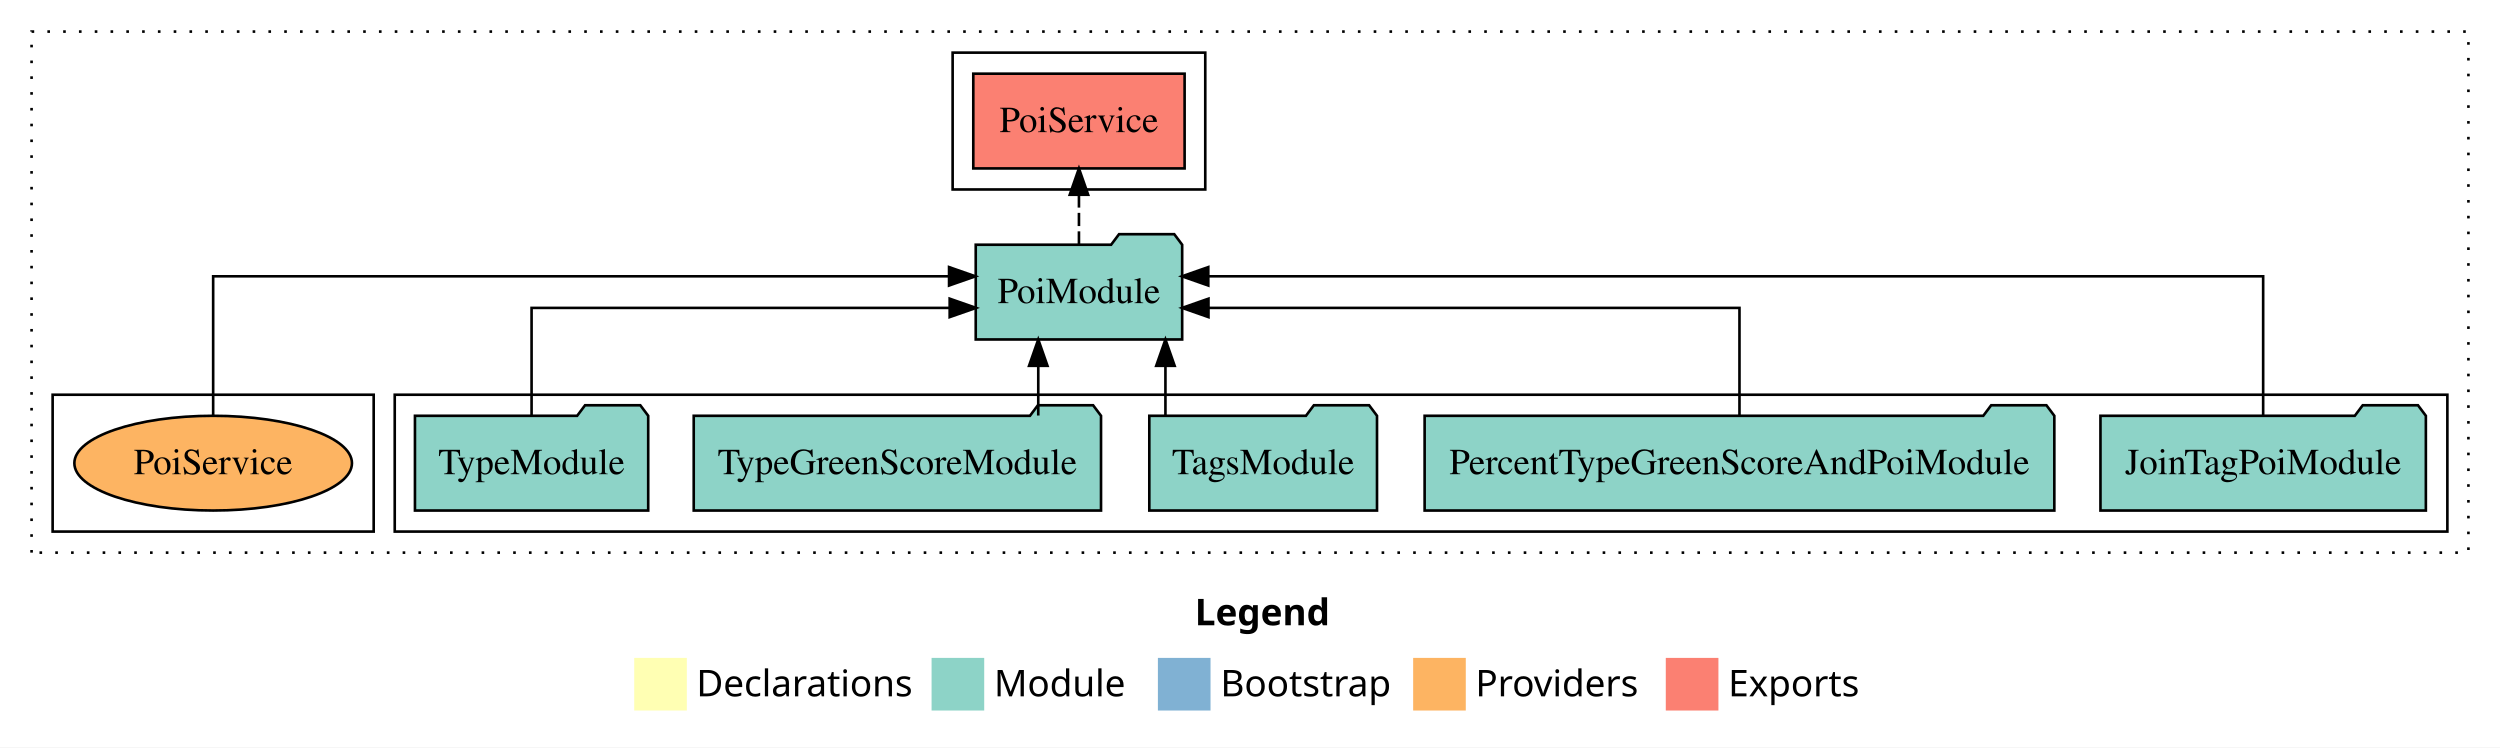
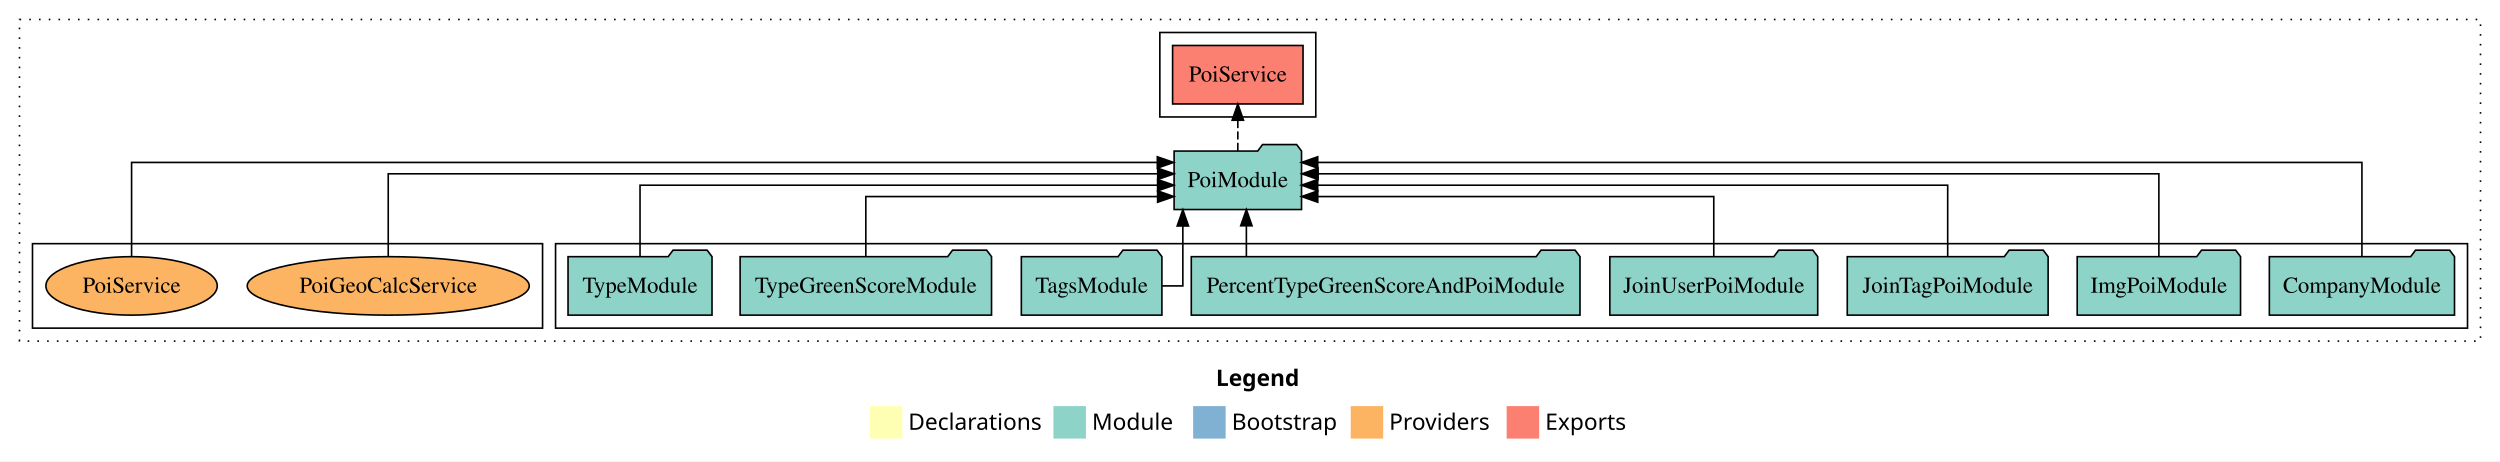
- <svg xmlns="http://www.w3.org/2000/svg" width="950pt" height="284pt" viewBox="0.00 0.00 950.00 284.00">
+ <svg xmlns="http://www.w3.org/2000/svg" width="1539pt" height="284pt" viewBox="0.00 0.00 1539.00 284.00">
  <g id="graph0" class="graph" transform="scale(1 1) rotate(0) translate(4 280)">
-     <polygon fill="#ffffff" stroke="transparent" points="-4,4 -4,-280 946,-280 946,4 -4,4" />
-     <text text-anchor="start" x="450.009" y="-42.4" font-family="sans-serif" font-weight="bold" font-size="14.00" fill="#000000">Legend</text>
-     <polygon fill="#ffffb3" stroke="transparent" points="237,-10 237,-30 257,-30 257,-10 237,-10" />
-     <text text-anchor="start" x="260.629" y="-15.4" font-family="sans-serif" font-size="14.00" fill="#000000">  Declarations</text>
-     <polygon fill="#8dd3c7" stroke="transparent" points="350,-10 350,-30 370,-30 370,-10 350,-10" />
-     <text text-anchor="start" x="373.725" y="-15.4" font-family="sans-serif" font-size="14.00" fill="#000000">  Module</text>
-     <polygon fill="#80b1d3" stroke="transparent" points="436,-10 436,-30 456,-30 456,-10 436,-10" />
-     <text text-anchor="start" x="459.781" y="-15.4" font-family="sans-serif" font-size="14.00" fill="#000000">  Bootstrap</text>
-     <polygon fill="#fdb462" stroke="transparent" points="533,-10 533,-30 553,-30 553,-10 533,-10" />
-     <text text-anchor="start" x="556.673" y="-15.4" font-family="sans-serif" font-size="14.00" fill="#000000">  Providers</text>
-     <polygon fill="#fb8072" stroke="transparent" points="629,-10 629,-30 649,-30 649,-10 629,-10" />
-     <text text-anchor="start" x="652.726" y="-15.4" font-family="sans-serif" font-size="14.00" fill="#000000">  Exports</text>
+     <polygon fill="#ffffff" stroke="transparent" points="-4,4 -4,-280 1535,-280 1535,4 -4,4" />
+     <text text-anchor="start" x="744.509" y="-42.4" font-family="sans-serif" font-weight="bold" font-size="14.00" fill="#000000">Legend</text>
+     <polygon fill="#ffffb3" stroke="transparent" points="531.5,-10 531.5,-30 551.5,-30 551.5,-10 531.5,-10" />
+     <text text-anchor="start" x="555.129" y="-15.4" font-family="sans-serif" font-size="14.00" fill="#000000">  Declarations</text>
+     <polygon fill="#8dd3c7" stroke="transparent" points="644.5,-10 644.5,-30 664.5,-30 664.5,-10 644.5,-10" />
+     <text text-anchor="start" x="668.225" y="-15.4" font-family="sans-serif" font-size="14.00" fill="#000000">  Module</text>
+     <polygon fill="#80b1d3" stroke="transparent" points="730.5,-10 730.5,-30 750.5,-30 750.5,-10 730.5,-10" />
+     <text text-anchor="start" x="754.281" y="-15.4" font-family="sans-serif" font-size="14.00" fill="#000000">  Bootstrap</text>
+     <polygon fill="#fdb462" stroke="transparent" points="827.5,-10 827.5,-30 847.5,-30 847.5,-10 827.5,-10" />
+     <text text-anchor="start" x="851.173" y="-15.4" font-family="sans-serif" font-size="14.00" fill="#000000">  Providers</text>
+     <polygon fill="#fb8072" stroke="transparent" points="923.5,-10 923.5,-30 943.5,-30 943.5,-10 923.5,-10" />
+     <text text-anchor="start" x="947.226" y="-15.4" font-family="sans-serif" font-size="14.00" fill="#000000">  Exports</text>
    <g id="clust1" class="cluster">
-       <polygon fill="none" stroke="#000000" stroke-dasharray="1,5" points="8,-70 8,-268 934,-268 934,-70 8,-70" />
+       <polygon fill="none" stroke="#000000" stroke-dasharray="1,5" points="8,-70 8,-268 1523,-268 1523,-70 8,-70" />
    </g>
    <g id="clust3" class="cluster">
-       <polygon fill="none" stroke="#000000" points="146,-78 146,-130 926,-130 926,-78 146,-78" />
+       <polygon fill="none" stroke="#000000" points="338,-78 338,-130 1515,-130 1515,-78 338,-78" />
    </g>
    <g id="clust4" class="cluster">
-       <polygon fill="none" stroke="#000000" points="358,-208 358,-260 454,-260 454,-208 358,-208" />
+       <polygon fill="none" stroke="#000000" points="710,-208 710,-260 806,-260 806,-208 710,-208" />
    </g>
    <g id="clust6" class="cluster">
-       <polygon fill="none" stroke="#000000" points="16,-78 16,-130 138,-130 138,-78 16,-78" />
+       <polygon fill="none" stroke="#000000" points="16,-78 16,-130 330,-130 330,-78 16,-78" />
    </g>
    <g id="node1" class="node">
-       <polygon fill="#8dd3c7" stroke="#000000" points="917.826,-122 914.826,-126 893.826,-126 890.826,-122 794.174,-122 794.174,-86 917.826,-86 917.826,-122" />
-       <text text-anchor="middle" x="856" y="-99.8" font-family="Times,serif" font-size="14.00" fill="#000000">JoinTagPoiModule</text>
+       <polygon fill="#8dd3c7" stroke="#000000" points="1506.992,-122 1503.992,-126 1482.992,-126 1479.992,-122 1393.008,-122 1393.008,-86 1506.992,-86 1506.992,-122" />
+       <text text-anchor="middle" x="1450" y="-99.8" font-family="Times,serif" font-size="14.00" fill="#000000">CompanyModule</text>
+     </g>
+     <g id="node9" class="node">
+       <polygon fill="#8dd3c7" stroke="#000000" points="797.223,-187 794.223,-191 773.223,-191 770.223,-187 718.777,-187 718.777,-151 797.223,-151 797.223,-187" />
+       <text text-anchor="middle" x="758" y="-164.8" font-family="Times,serif" font-size="14.00" fill="#000000">PoiModule</text>
+     </g>
+     <g id="edge1" class="edge">
+       <path fill="none" stroke="#000000" d="M1450,-122.011C1450,-144.485 1450,-180 1450,-180 1450,-180 807.188,-180 807.188,-180" />
+       <polygon fill="#000000" stroke="#000000" points="807.188,-176.5 797.188,-180 807.188,-183.5 807.188,-176.5" />
+     </g>
+     <g id="node2" class="node">
+       <polygon fill="#8dd3c7" stroke="#000000" points="1375.274,-122 1372.274,-126 1351.274,-126 1348.274,-122 1274.726,-122 1274.726,-86 1375.274,-86 1375.274,-122" />
+       <text text-anchor="middle" x="1325" y="-99.8" font-family="Times,serif" font-size="14.00" fill="#000000">ImgPoiModule</text>
+     </g>
+     <g id="edge2" class="edge">
+       <path fill="none" stroke="#000000" d="M1325,-122.129C1325,-142.572 1325,-173 1325,-173 1325,-173 807.42,-173 807.42,-173" />
+       <polygon fill="#000000" stroke="#000000" points="807.42,-169.5 797.42,-173 807.42,-176.5 807.42,-169.5" />
+     </g>
+     <g id="node3" class="node">
+       <polygon fill="#8dd3c7" stroke="#000000" points="1256.826,-122 1253.826,-126 1232.826,-126 1229.826,-122 1133.174,-122 1133.174,-86 1256.826,-86 1256.826,-122" />
+       <text text-anchor="middle" x="1195" y="-99.8" font-family="Times,serif" font-size="14.00" fill="#000000">JoinTagPoiModule</text>
+     </g>
+     <g id="edge3" class="edge">
+       <path fill="none" stroke="#000000" d="M1195,-122.267C1195,-140.555 1195,-166 1195,-166 1195,-166 807.165,-166 807.165,-166" />
+       <polygon fill="#000000" stroke="#000000" points="807.165,-162.5 797.165,-166 807.165,-169.5 807.165,-162.5" />
+     </g>
+     <g id="node4" class="node">
+       <polygon fill="#8dd3c7" stroke="#000000" points="1114.985,-122 1111.985,-126 1090.985,-126 1087.985,-122 987.015,-122 987.015,-86 1114.985,-86 1114.985,-122" />
+       <text text-anchor="middle" x="1051" y="-99.8" font-family="Times,serif" font-size="14.00" fill="#000000">JoinUserPoiModule</text>
+     </g>
+     <g id="edge4" class="edge">
+       <path fill="none" stroke="#000000" d="M1051,-122.009C1051,-138.049 1051,-159 1051,-159 1051,-159 807.211,-159 807.211,-159" />
+       <polygon fill="#000000" stroke="#000000" points="807.211,-155.5 797.211,-159 807.211,-162.5 807.211,-155.5" />
+     </g>
+     <g id="node5" class="node">
+       <polygon fill="#8dd3c7" stroke="#000000" points="968.643,-122 965.643,-126 944.643,-126 941.643,-122 729.357,-122 729.357,-86 968.643,-86 968.643,-122" />
+       <text text-anchor="middle" x="849" y="-99.8" font-family="Times,serif" font-size="14.00" fill="#000000">PercentTypeGreenScoreAndPoiModule</text>
+     </g>
+     <g id="edge5" class="edge">
+       <path fill="none" stroke="#000000" d="M763.27,-122.106C763.27,-122.106 763.27,-140.991 763.27,-140.991" />
+       <polygon fill="#000000" stroke="#000000" points="759.77,-140.991 763.27,-150.991 766.77,-140.991 759.77,-140.991" />
    </g>
    <g id="node6" class="node">
-       <polygon fill="#8dd3c7" stroke="#000000" points="445.223,-187 442.223,-191 421.223,-191 418.223,-187 366.777,-187 366.777,-151 445.223,-151 445.223,-187" />
-       <text text-anchor="middle" x="406" y="-164.8" font-family="Times,serif" font-size="14.00" fill="#000000">PoiModule</text>
+       <polygon fill="#8dd3c7" stroke="#000000" points="711.262,-122 708.262,-126 687.262,-126 684.262,-122 624.738,-122 624.738,-86 711.262,-86 711.262,-122" />
+       <text text-anchor="middle" x="668" y="-99.8" font-family="Times,serif" font-size="14.00" fill="#000000">TagsModule</text>
    </g>
-     <g id="edge1" class="edge">
-       <path fill="none" stroke="#000000" d="M856,-122.284C856,-143.321 856,-175 856,-175 856,-175 455.147,-175 455.147,-175" />
-       <polygon fill="#000000" stroke="#000000" points="455.147,-171.5 445.147,-175 455.147,-178.5 455.147,-171.5" />
-     </g>
-     <g id="node2" class="node">
-       <polygon fill="#8dd3c7" stroke="#000000" points="776.643,-122 773.643,-126 752.643,-126 749.643,-122 537.357,-122 537.357,-86 776.643,-86 776.643,-122" />
-       <text text-anchor="middle" x="657" y="-99.8" font-family="Times,serif" font-size="14.00" fill="#000000">PercentTypeGreenScoreAndPoiModule</text>
-     </g>
-     <g id="edge2" class="edge">
-       <path fill="none" stroke="#000000" d="M657,-122.022C657,-139.373 657,-163 657,-163 657,-163 455.219,-163 455.219,-163" />
-       <polygon fill="#000000" stroke="#000000" points="455.219,-159.5 445.219,-163 455.219,-166.5 455.219,-159.5" />
-     </g>
-     <g id="node3" class="node">
-       <polygon fill="#8dd3c7" stroke="#000000" points="519.262,-122 516.262,-126 495.262,-126 492.262,-122 432.738,-122 432.738,-86 519.262,-86 519.262,-122" />
-       <text text-anchor="middle" x="476" y="-99.8" font-family="Times,serif" font-size="14.00" fill="#000000">TagsModule</text>
-     </g>
-     <g id="edge3" class="edge">
-       <path fill="none" stroke="#000000" d="M438.865,-122.106C438.865,-122.106 438.865,-140.991 438.865,-140.991" />
-       <polygon fill="#000000" stroke="#000000" points="435.365,-140.991 438.865,-150.991 442.365,-140.991 435.365,-140.991" />
-     </g>
-     <g id="node4" class="node">
-       <polygon fill="#8dd3c7" stroke="#000000" points="414.386,-122 411.386,-126 390.386,-126 387.386,-122 259.614,-122 259.614,-86 414.386,-86 414.386,-122" />
-       <text text-anchor="middle" x="337" y="-99.8" font-family="Times,serif" font-size="14.00" fill="#000000">TypeGreenScoreModule</text>
-     </g>
-     <g id="edge4" class="edge">
-       <path fill="none" stroke="#000000" d="M390.541,-122.106C390.541,-122.106 390.541,-140.991 390.541,-140.991" />
-       <polygon fill="#000000" stroke="#000000" points="387.041,-140.991 390.541,-150.991 394.041,-140.991 387.041,-140.991" />
-     </g>
-     <g id="node5" class="node">
-       <polygon fill="#8dd3c7" stroke="#000000" points="242.318,-122 239.318,-126 218.318,-126 215.318,-122 153.682,-122 153.682,-86 242.318,-86 242.318,-122" />
-       <text text-anchor="middle" x="198" y="-99.8" font-family="Times,serif" font-size="14.00" fill="#000000">TypeModule</text>
-     </g>
-     <g id="edge5" class="edge">
-       <path fill="none" stroke="#000000" d="M198,-122.022C198,-139.373 198,-163 198,-163 198,-163 356.877,-163 356.877,-163" />
-       <polygon fill="#000000" stroke="#000000" points="356.877,-166.5 366.877,-163 356.877,-159.5 356.877,-166.5" />
+     <g id="edge6" class="edge">
+       <path fill="none" stroke="#000000" d="M711.415,-104C718.811,-104 724.159,-104 724.159,-104 724.159,-104 724.159,-140.894 724.159,-140.894" />
+       <polygon fill="#000000" stroke="#000000" points="720.659,-140.894 724.159,-150.894 727.659,-140.894 720.659,-140.894" />
    </g>
    <g id="node7" class="node">
-       <polygon fill="#fb8072" stroke="#000000" points="446.151,-252 365.849,-252 365.849,-216 446.151,-216 446.151,-252" />
-       <text text-anchor="middle" x="406" y="-229.8" font-family="Times,serif" font-size="14.00" fill="#000000">PoiService </text>
+       <polygon fill="#8dd3c7" stroke="#000000" points="606.386,-122 603.386,-126 582.386,-126 579.386,-122 451.614,-122 451.614,-86 606.386,-86 606.386,-122" />
+       <text text-anchor="middle" x="529" y="-99.8" font-family="Times,serif" font-size="14.00" fill="#000000">TypeGreenScoreModule</text>
    </g>
-     <g id="edge6" class="edge">
-       <path fill="none" stroke="#000000" stroke-dasharray="5,2" d="M406,-187.106C406,-187.106 406,-205.991 406,-205.991" />
-       <polygon fill="#000000" stroke="#000000" points="402.5,-205.991 406,-215.991 409.5,-205.991 402.5,-205.991" />
+     <g id="edge7" class="edge">
+       <path fill="none" stroke="#000000" d="M529,-122.009C529,-138.049 529,-159 529,-159 529,-159 708.634,-159 708.634,-159" />
+       <polygon fill="#000000" stroke="#000000" points="708.634,-162.5 718.634,-159 708.634,-155.5 708.634,-162.5" />
    </g>
    <g id="node8" class="node">
+       <polygon fill="#8dd3c7" stroke="#000000" points="434.318,-122 431.318,-126 410.318,-126 407.318,-122 345.682,-122 345.682,-86 434.318,-86 434.318,-122" />
+       <text text-anchor="middle" x="390" y="-99.8" font-family="Times,serif" font-size="14.00" fill="#000000">TypeModule</text>
+     </g>
+     <g id="edge8" class="edge">
+       <path fill="none" stroke="#000000" d="M390,-122.267C390,-140.555 390,-166 390,-166 390,-166 708.618,-166 708.618,-166" />
+       <polygon fill="#000000" stroke="#000000" points="708.618,-169.5 718.618,-166 708.617,-162.5 708.618,-169.5" />
+     </g>
+     <g id="node10" class="node">
+       <polygon fill="#fb8072" stroke="#000000" points="798.151,-252 717.849,-252 717.849,-216 798.151,-216 798.151,-252" />
+       <text text-anchor="middle" x="758" y="-229.8" font-family="Times,serif" font-size="14.00" fill="#000000">PoiService </text>
+     </g>
+     <g id="edge9" class="edge">
+       <path fill="none" stroke="#000000" stroke-dasharray="5,2" d="M758,-187.106C758,-187.106 758,-205.991 758,-205.991" />
+       <polygon fill="#000000" stroke="#000000" points="754.5,-205.991 758,-215.991 761.5,-205.991 754.5,-205.991" />
+     </g>
+     <g id="node11" class="node">
+       <ellipse fill="#fdb462" stroke="#000000" cx="235" cy="-104" rx="86.813" ry="18" />
+       <text text-anchor="middle" x="235" y="-99.8" font-family="Times,serif" font-size="14.00" fill="#000000">PoiGeoCalcService</text>
+     </g>
+     <g id="edge10" class="edge">
+       <path fill="none" stroke="#000000" d="M235,-122.129C235,-142.572 235,-173 235,-173 235,-173 708.69,-173 708.69,-173" />
+       <polygon fill="#000000" stroke="#000000" points="708.69,-176.5 718.69,-173 708.69,-169.5 708.69,-176.5" />
+     </g>
+     <g id="node12" class="node">
      <ellipse fill="#fdb462" stroke="#000000" cx="77" cy="-104" rx="52.745" ry="18" />
      <text text-anchor="middle" x="77" y="-99.8" font-family="Times,serif" font-size="14.00" fill="#000000">PoiService</text>
    </g>
-     <g id="edge7" class="edge">
-       <path fill="none" stroke="#000000" d="M77,-122.284C77,-143.321 77,-175 77,-175 77,-175 356.642,-175 356.642,-175" />
-       <polygon fill="#000000" stroke="#000000" points="356.642,-178.5 366.642,-175 356.642,-171.5 356.642,-178.5" />
+     <g id="edge11" class="edge">
+       <path fill="none" stroke="#000000" d="M77,-122.011C77,-144.485 77,-180 77,-180 77,-180 708.443,-180 708.443,-180" />
+       <polygon fill="#000000" stroke="#000000" points="708.443,-183.5 718.443,-180 708.443,-176.5 708.443,-183.5" />
    </g>
  </g>
</svg>
